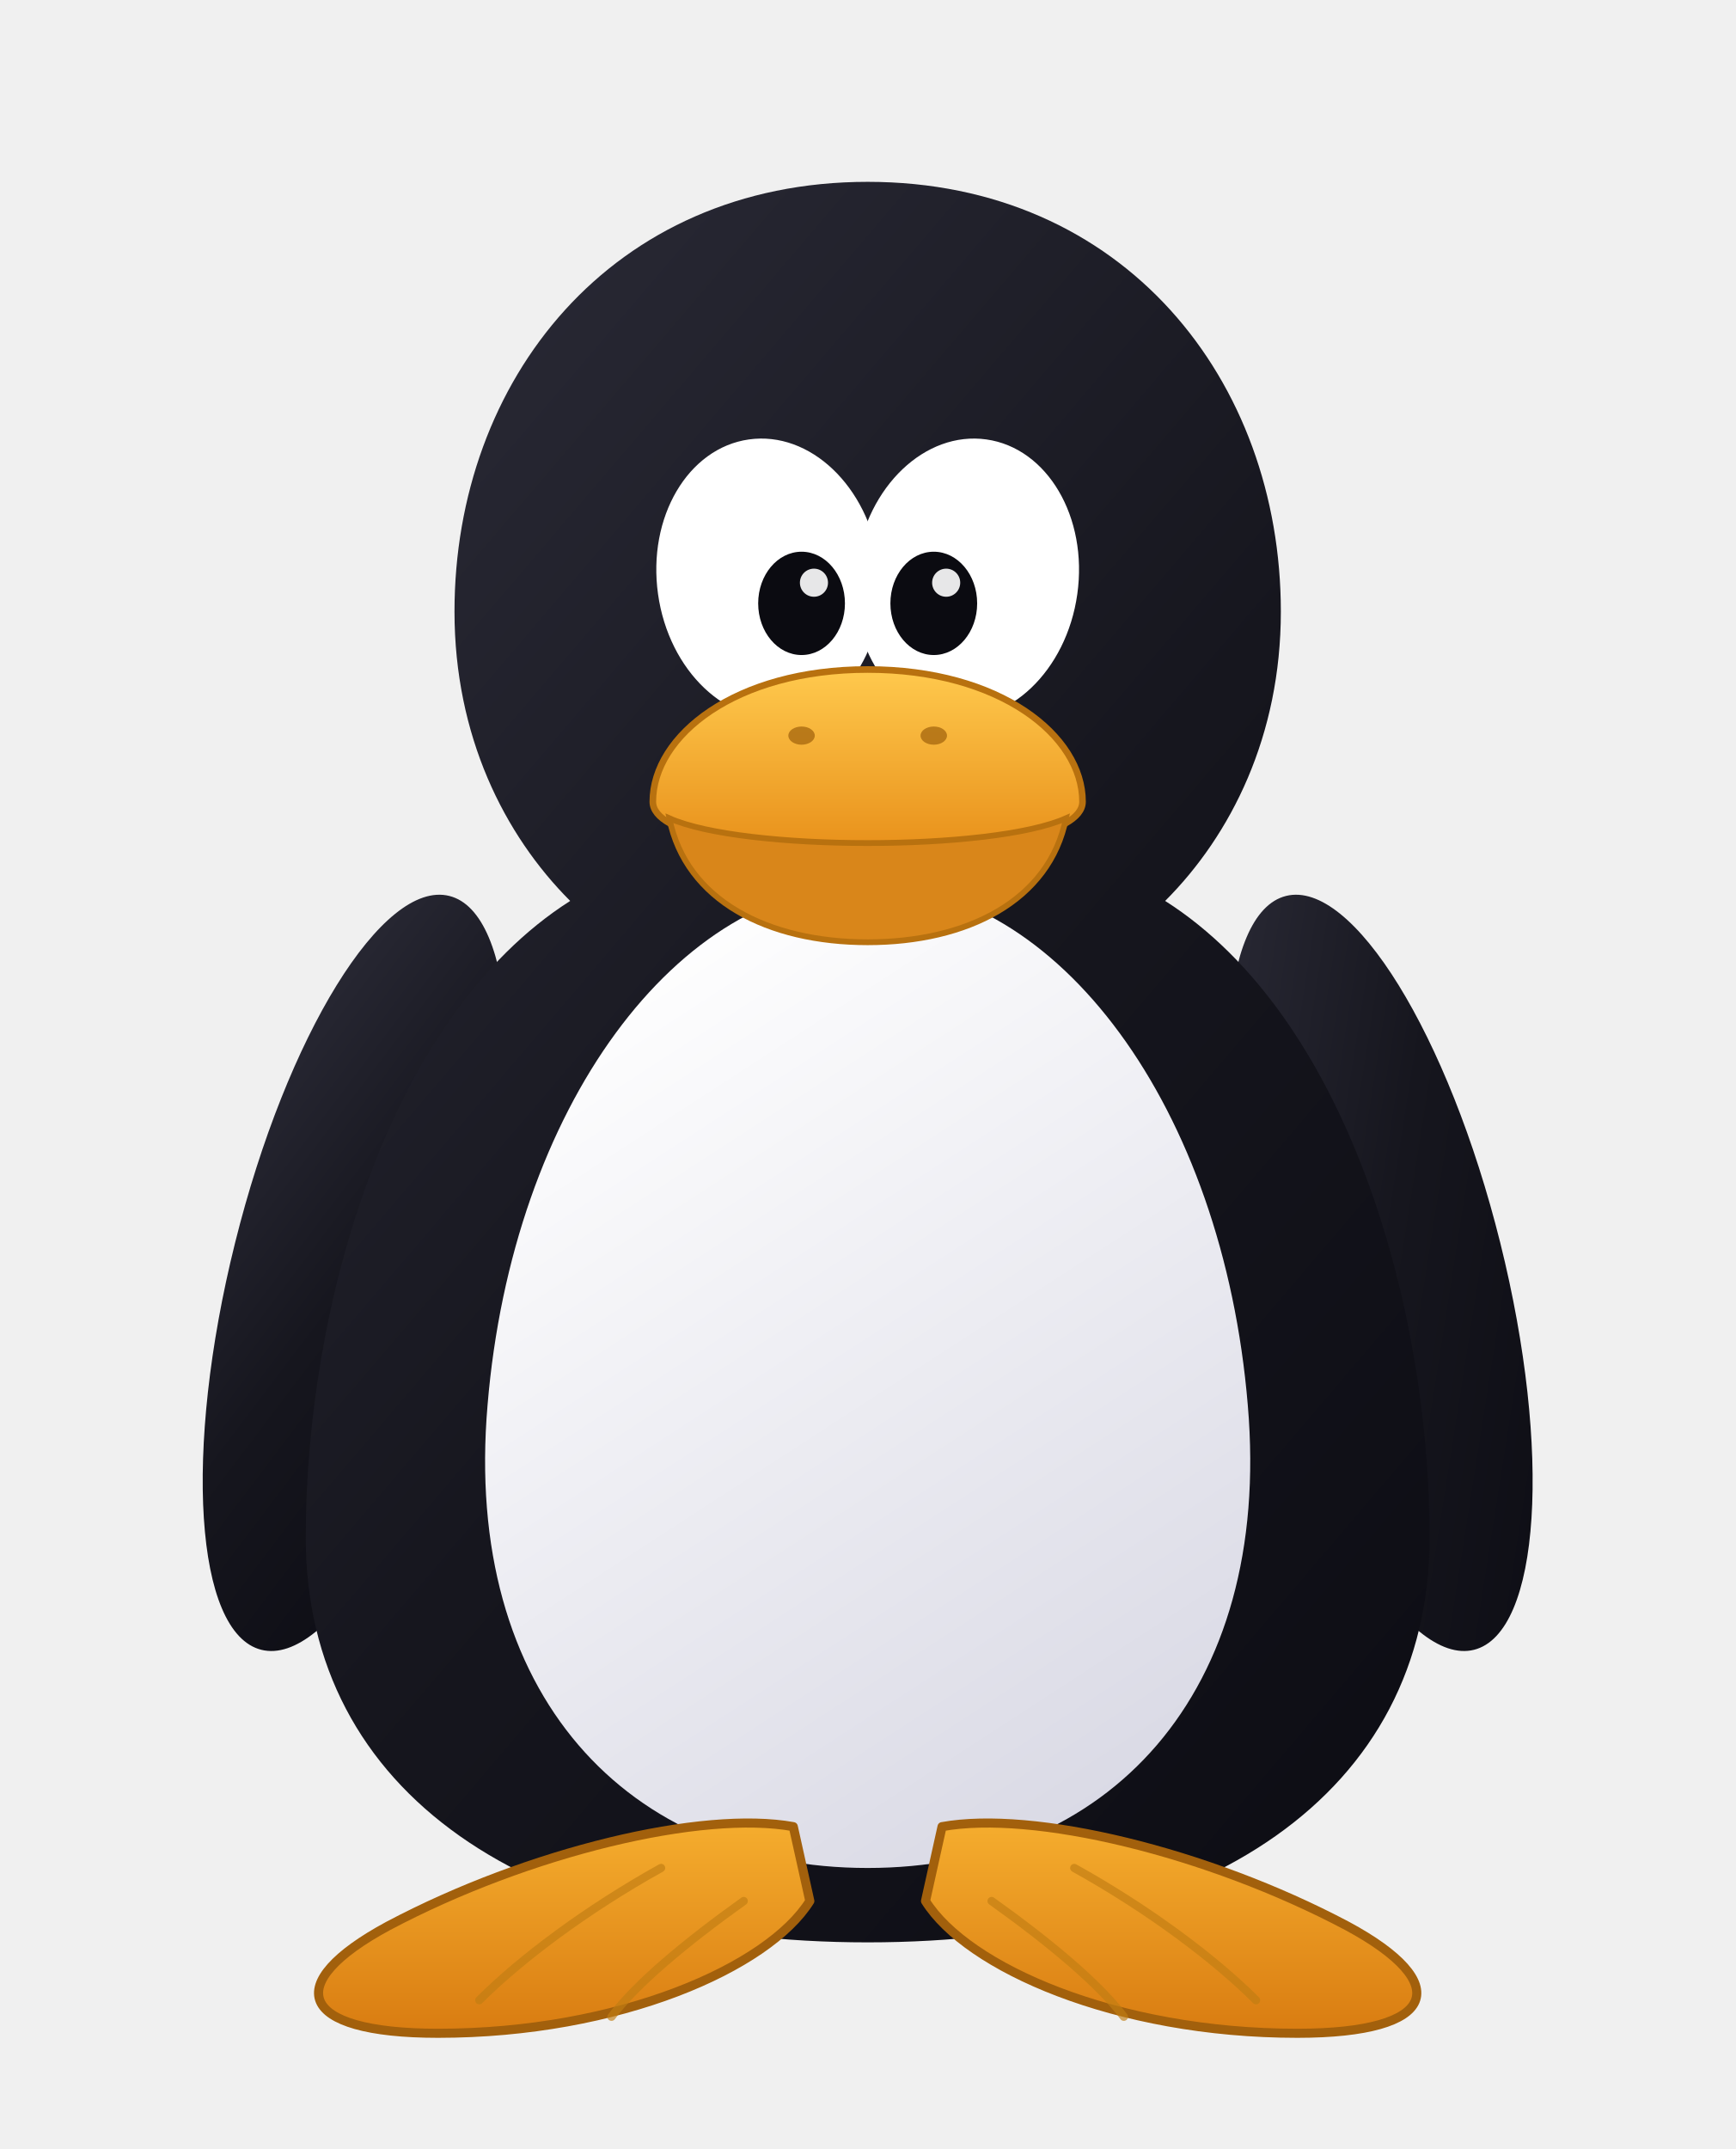
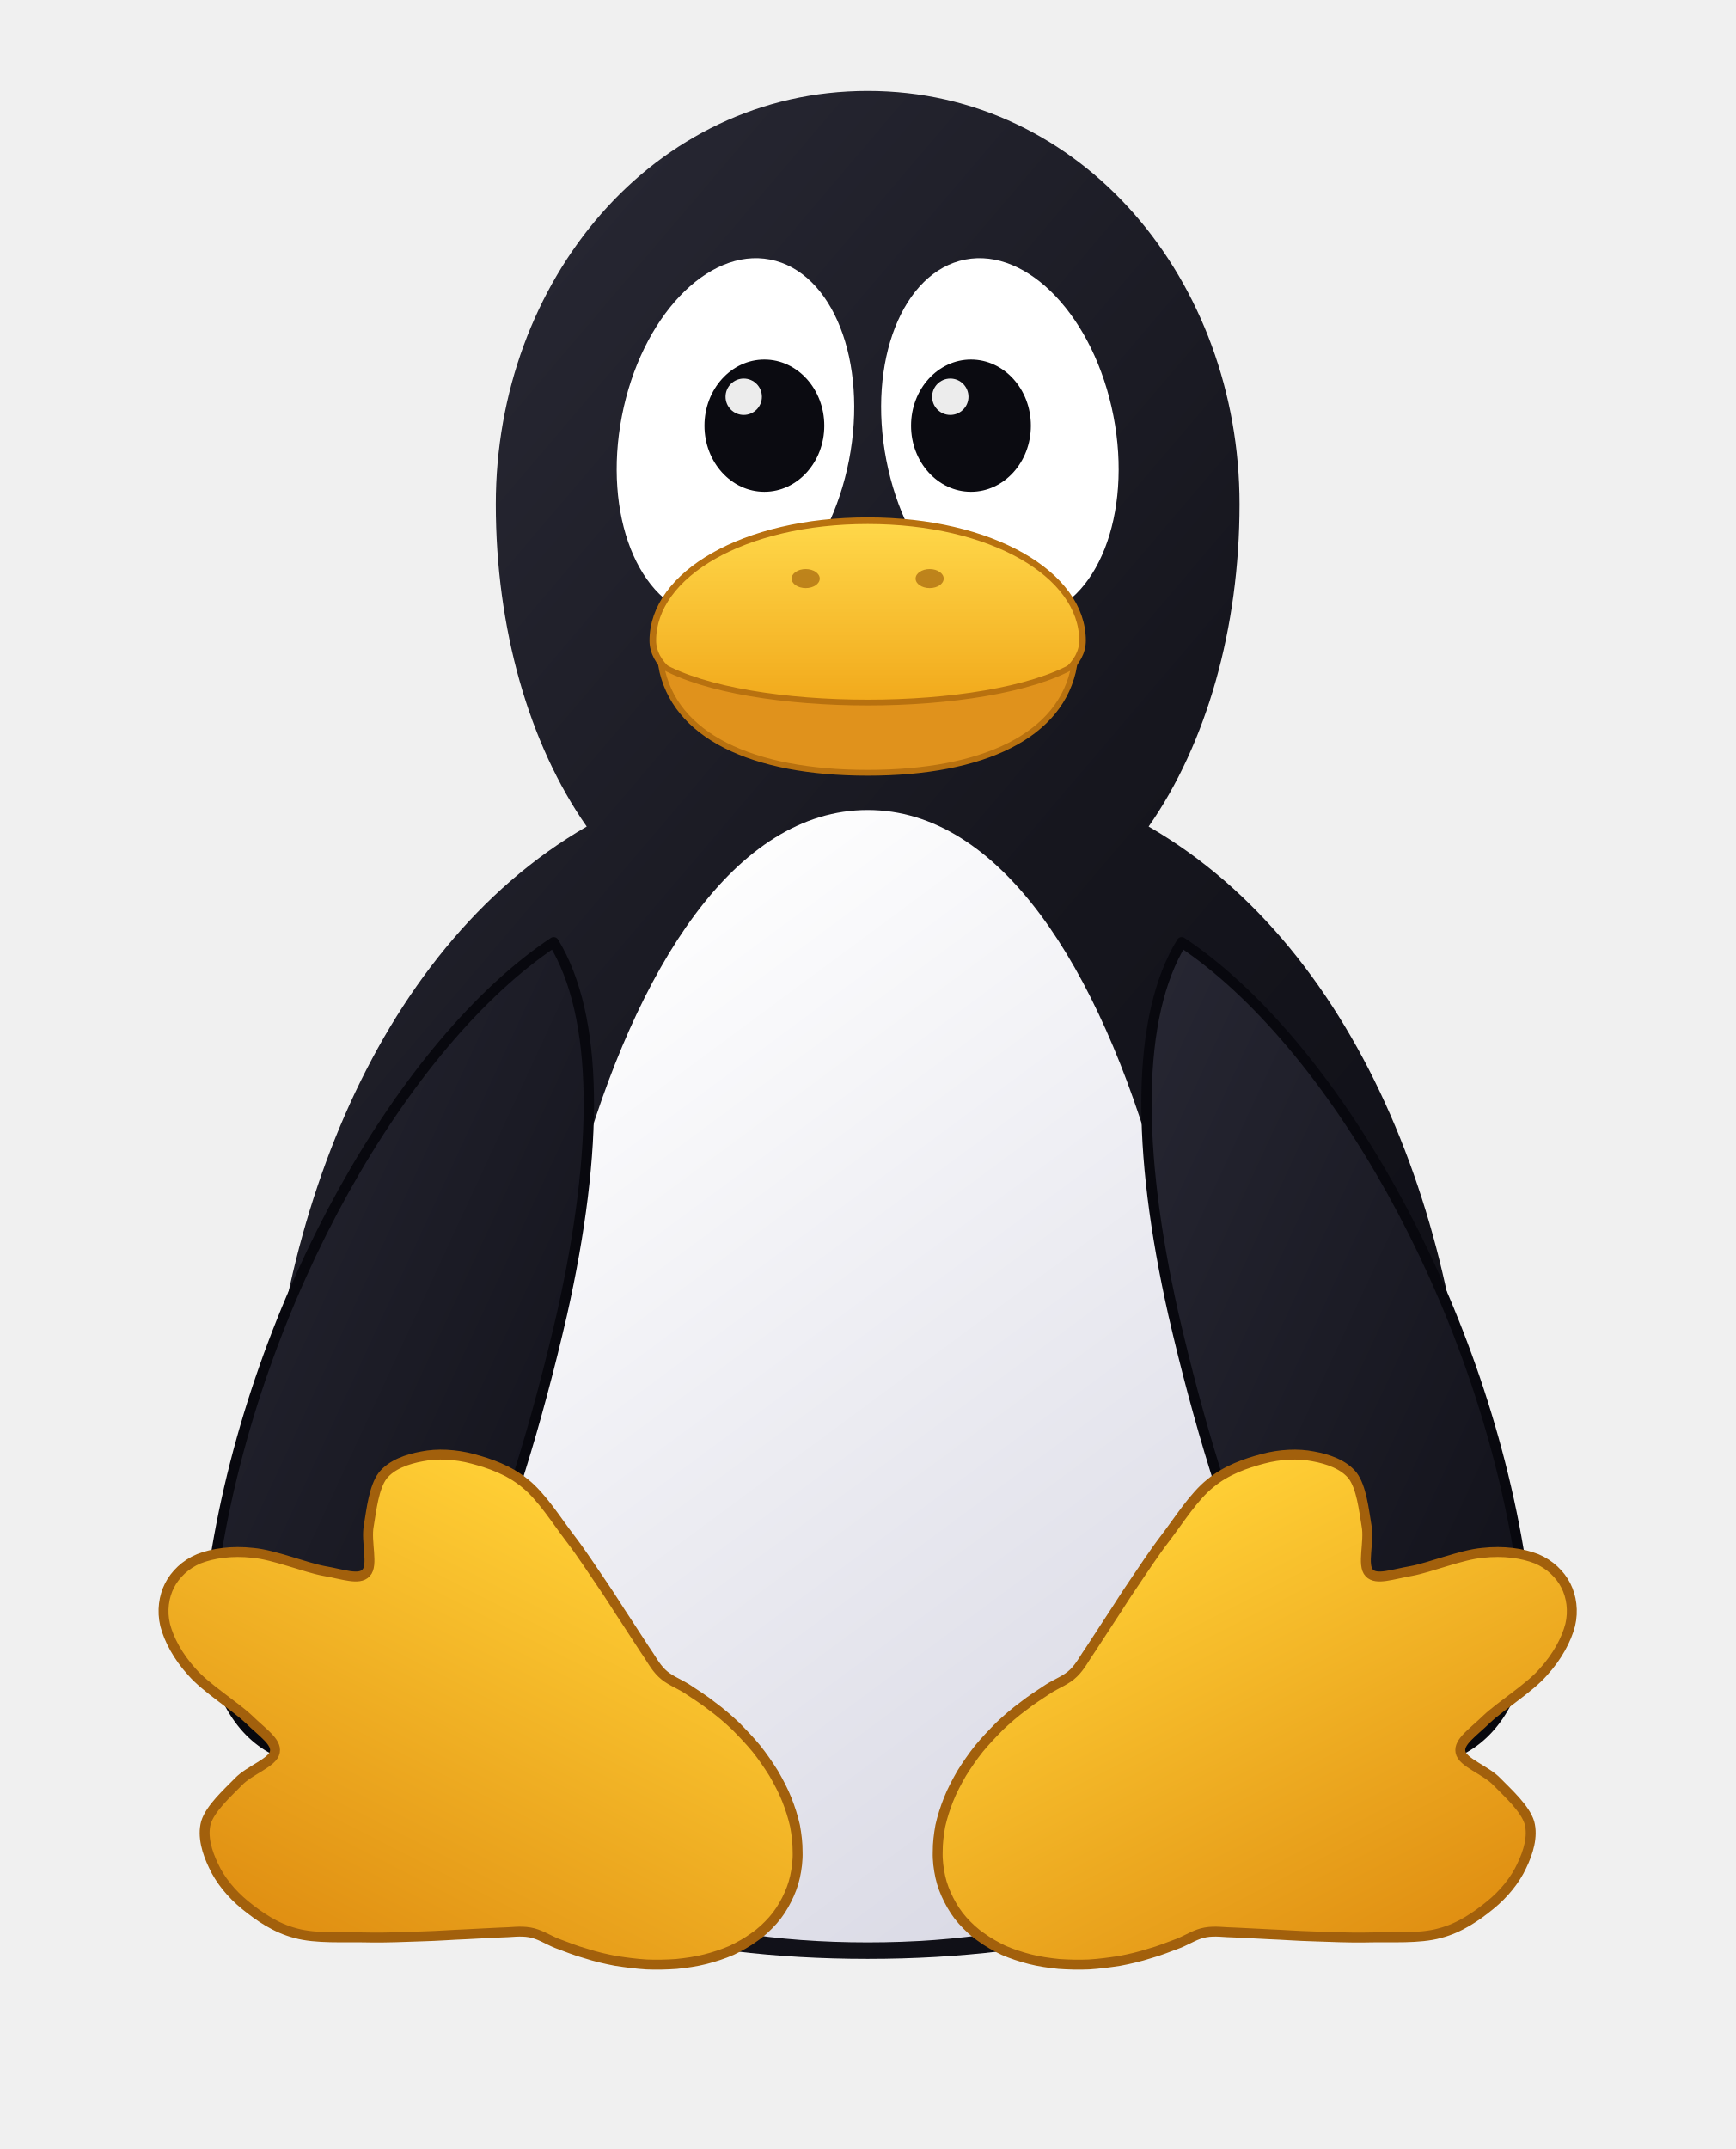
- <svg xmlns="http://www.w3.org/2000/svg" width="420" height="520" viewBox="-10 0 420 520">
+ <svg xmlns="http://www.w3.org/2000/svg" width="420" height="520" viewBox="0 0 420 520">
  <defs>
    <linearGradient id="body" x1="0.15" y1="0" x2="0.9" y2="1">
      <stop offset="0" stop-color="#2a2a36" />
      <stop offset="0.5" stop-color="#16161e" />
      <stop offset="1" stop-color="#0d0d14" />
    </linearGradient>
+     <linearGradient id="wing" x1="0" y1="0" x2="1" y2="1">
+       <stop offset="0" stop-color="#272733" />
+       <stop offset="1" stop-color="#101018" />
+     </linearGradient>
    <linearGradient id="belly" x1="0.3" y1="0" x2="0.8" y2="1">
      <stop offset="0" stop-color="#ffffff" />
      <stop offset="1" stop-color="#d8d8e4" />
    </linearGradient>
    <linearGradient id="beak" x1="0" y1="0" x2="0" y2="1">
-       <stop offset="0" stop-color="#ffc94d" />
-       <stop offset="1" stop-color="#e8901a" />
+       <stop offset="0" stop-color="#ffd84a" />
+       <stop offset="1" stop-color="#f0a416" />
    </linearGradient>
    <linearGradient id="foot" x1="0" y1="0" x2="0" y2="1">
-       <stop offset="0" stop-color="#f5ad2e" />
-       <stop offset="1" stop-color="#d97c11" />
+       <stop offset="0" stop-color="#ffcf35" />
+       <stop offset="1" stop-color="#e08f12" />
    </linearGradient>
+     <path id="tux-foot" d="M 65.5 0.0 C 65.5 2.0 65.3 4.0 64.8 5.9 C 64.3 7.8 63.6 9.8 62.6 11.6               C 61.7 13.4 60.5 15.2 59.2 16.9 C 57.8 18.6 56.2 20.2 54.5 21.7 C 52.8               23.2 50.8 24.6 48.8 25.9 C 46.8 27.1 44.6 28.3 42.4 29.3 C 40.1 30.3               37.8 31.1 35.4 31.9 C 33.0 32.6 30.6 33.2 28.1 33.6 C 25.7 34.1 23.2               34.3 20.7 34.6 C 18.3 34.8 15.9 34.5 13.7 35.2 C 11.4 35.9 9.6 37.3               7.3 38.5 C 5.1 39.8 2.7 41.1 0.0 42.7 C -2.7 44.2 -5.6 46.0 -9.1 47.9               C -12.6 49.8 -16.5 52.1 -21.1 54.3 C -25.7 56.5 -31.7 60.1 -36.7 61.1               C -41.6 62.2 -46.5 61.5 -50.7 60.6 C -54.9 59.7 -58.9 57.9 -61.8 55.6               C -64.7 53.4 -67.5 50.5 -68.2 47.1 C -68.8 43.6 -66.9 38.6 -65.7 34.8               C -64.6 31.0 -60.3 26.8 -61.1 24.3 C -61.8 21.9 -65.9 21.5 -70.4 20.1               C -74.8 18.8 -83.0 18.1 -87.7 16.2 C -92.5 14.4 -96.3 11.7 -98.7 9.0 C               -101.0 6.3 -102.1 3.0 -102.1 0.0 C -102.1 -3.0 -101.0 -6.3 -98.7 -9.0               C -96.3 -11.7 -92.5 -14.4 -87.7 -16.2 C -83.0 -18.1 -74.8 -18.8 -70.4               -20.1 C -65.9 -21.5 -61.8 -21.9 -61.1 -24.3 C -60.3 -26.8 -64.6 -31.0               -65.7 -34.8 C -66.9 -38.6 -68.8 -43.6 -68.2 -47.1 C -67.5 -50.5 -64.7               -53.4 -61.8 -55.6 C -58.9 -57.9 -54.9 -59.7 -50.7 -60.6 C -46.5 -61.5               -41.6 -62.2 -36.7 -61.1 C -31.7 -60.1 -25.7 -56.5 -21.1 -54.3 C -16.5               -52.1 -12.6 -49.8 -9.1 -47.9 C -5.6 -46.0 -2.7 -44.2 -0.0 -42.7 C 2.7               -41.1 5.1 -39.8 7.3 -38.5 C 9.6 -37.3 11.4 -35.9 13.7 -35.2 C 15.9               -34.5 18.3 -34.8 20.7 -34.6 C 23.2 -34.3 25.7 -34.1 28.1 -33.6 C 30.6               -33.2 33.0 -32.6 35.4 -31.9 C 37.8 -31.1 40.1 -30.3 42.4 -29.3 C 44.6               -28.3 46.8 -27.1 48.8 -25.9 C 50.8 -24.6 52.8 -23.2 54.5 -21.7 C 56.2               -20.2 57.8 -18.6 59.2 -16.9 C 60.5 -15.2 61.7 -13.4 62.6 -11.6 C 63.6               -9.8 64.3 -7.8 64.8 -5.9 C 65.3 -4.0 65.5 -2.0 65.5 0.0 Z" />
  </defs>
-   <ellipse cx="76" cy="308" rx="30" ry="94" fill="url(#body)" transform="rotate(14 76 308)" />
-   <ellipse cx="324" cy="308" rx="30" ry="94" fill="url(#body)" transform="rotate(-14 324 308)" />
-   <path d="M200 44            C 262 44, 300 92, 300 148            C 300 178, 288 202, 272 218            C 316 246, 336 316, 336 372            C 336 434, 282 470, 200 470            C 118 470, 64 434, 64 372            C 64 316, 84 246, 128 218            C 112 202, 100 178, 100 148            C 100 92, 138 44, 200 44 Z" fill="url(#body)" />
-   <path d="M200 214            C 246 214, 286 268, 292 340            C 298 410, 258 452, 200 452            C 142 452, 102 410, 108 340            C 114 268, 154 214, 200 214 Z" fill="url(#belly)" />
-   <ellipse cx="176" cy="140" rx="27" ry="34" fill="#ffffff" transform="rotate(-8 176 140)" />
-   <ellipse cx="224" cy="140" rx="27" ry="34" fill="#ffffff" transform="rotate(8 224 140)" />
-   <ellipse cx="184" cy="146" rx="10.5" ry="12.5" fill="#0b0b11" />
-   <ellipse cx="216" cy="146" rx="10.5" ry="12.5" fill="#0b0b11" />
-   <circle cx="187" cy="141" r="3.4" fill="#ffffff" opacity="0.9" />
-   <circle cx="219" cy="141" r="3.4" fill="#ffffff" opacity="0.9" />
-   <path d="M200 162 C 232 162, 252 178, 252 194 C 252 202, 228 206, 200 206            C 172 206, 148 202, 148 194 C 148 178, 168 162, 200 162 Z" fill="url(#beak)" stroke="#b8710f" stroke-width="1.6" />
-   <path d="M152 198 C 170 206, 230 206, 248 198 C 244 218, 224 228, 200 228            C 176 228, 156 218, 152 198 Z" fill="#d9861a" stroke="#b8710f" stroke-width="1.4" />
-   <ellipse cx="184" cy="178" rx="3.2" ry="2.2" fill="#a4650d" opacity="0.75" />
-   <ellipse cx="216" cy="178" rx="3.2" ry="2.2" fill="#a4650d" opacity="0.75" />
-   <g stroke="#a2600c" stroke-width="2.2" stroke-linejoin="round">
-     <path d="M182 442 C 160 438, 118 448, 84 466 C 58 480, 62 492, 96 492              C 140 492, 176 476, 186 460 Z" fill="url(#foot)" />
-     <path d="M218 442 C 240 438, 282 448, 316 466 C 342 480, 338 492, 304 492              C 260 492, 224 476, 214 460 Z" fill="url(#foot)" />
+   <path d="M210 22            C 262 22, 300 68, 300 122            C 300 152, 292 180, 278 200            C 330 230, 356 300, 356 368            C 356 434, 300 474, 210 474            C 120 474, 64 434, 64 368            C 64 300, 90 230, 142 200            C 128 180, 120 152, 120 122            C 120 68, 158 22, 210 22 Z" fill="url(#body)" />
+   <path d="M210 196            C 242 196, 266 234, 280 284            C 296 338, 306 390, 300 426            C 292 458, 254 470, 210 470            C 166 470, 128 458, 120 426            C 114 390, 124 338, 140 284            C 154 234, 178 196, 210 196 Z" fill="url(#belly)" />
+   <g fill="url(#wing)" stroke="#08080e" stroke-width="2.5" stroke-linejoin="round">
+     <path d="M134 228              C 98 252, 62 314, 52 378              C 46 412, 64 432, 86 424              C 106 417, 124 370, 136 318              C 145 278, 145 246, 134 228 Z" />
+     <path d="M286 228              C 322 252, 358 314, 368 378              C 374 412, 356 432, 334 424              C 314 417, 296 370, 284 318              C 275 278, 275 246, 286 228 Z" />
  </g>
-   <g stroke="#c07d12" stroke-width="2" fill="none" opacity="0.65" stroke-linecap="round">
-     <path d="M150 452 C 132 462, 116 474, 106 484" />
-     <path d="M170 460 C 156 470, 144 480, 138 488" />
-     <path d="M250 452 C 268 462, 284 474, 294 484" />
-     <path d="M230 460 C 244 470, 256 480, 262 488" />
+   <ellipse cx="178" cy="106" rx="28" ry="44" fill="#ffffff" transform="rotate(11 178 106)" />
+   <ellipse cx="242" cy="106" rx="28" ry="44" fill="#ffffff" transform="rotate(-11 242 106)" />
+   <ellipse cx="185" cy="103" rx="14.5" ry="16" fill="#0b0b11" />
+   <ellipse cx="235" cy="103" rx="14.5" ry="16" fill="#0b0b11" />
+   <circle cx="180" cy="96" r="4.4" fill="#ffffff" opacity="0.92" />
+   <circle cx="230" cy="96" r="4.4" fill="#ffffff" opacity="0.92" />
+   <path d="M210 126            C 240 126, 262 139, 262 155            C 262 166, 240 173, 210 175            C 180 173, 158 166, 158 155            C 158 139, 180 126, 210 126 Z" fill="url(#beak)" stroke="#b8710f" stroke-width="1.6" />
+   <path d="M160 161            C 181 173, 239 173, 260 161            C 257 178, 238 187, 210 187            C 182 187, 163 178, 160 161 Z" fill="#e0921c" stroke="#b8710f" stroke-width="1.4" />
+   <ellipse cx="195" cy="140" rx="3.4" ry="2.3" fill="#a4650d" opacity="0.7" />
+   <ellipse cx="225" cy="140" rx="3.4" ry="2.3" fill="#a4650d" opacity="0.7" />
+   <g fill="url(#foot)" stroke="#a2600c" stroke-width="2.4" stroke-linejoin="round">
+     <use href="#tux-foot" transform="translate(132 430) rotate(27)" />
+     <use href="#tux-foot" transform="translate(288 430) rotate(-27) scale(-1 1)" />
  </g>
</svg>
